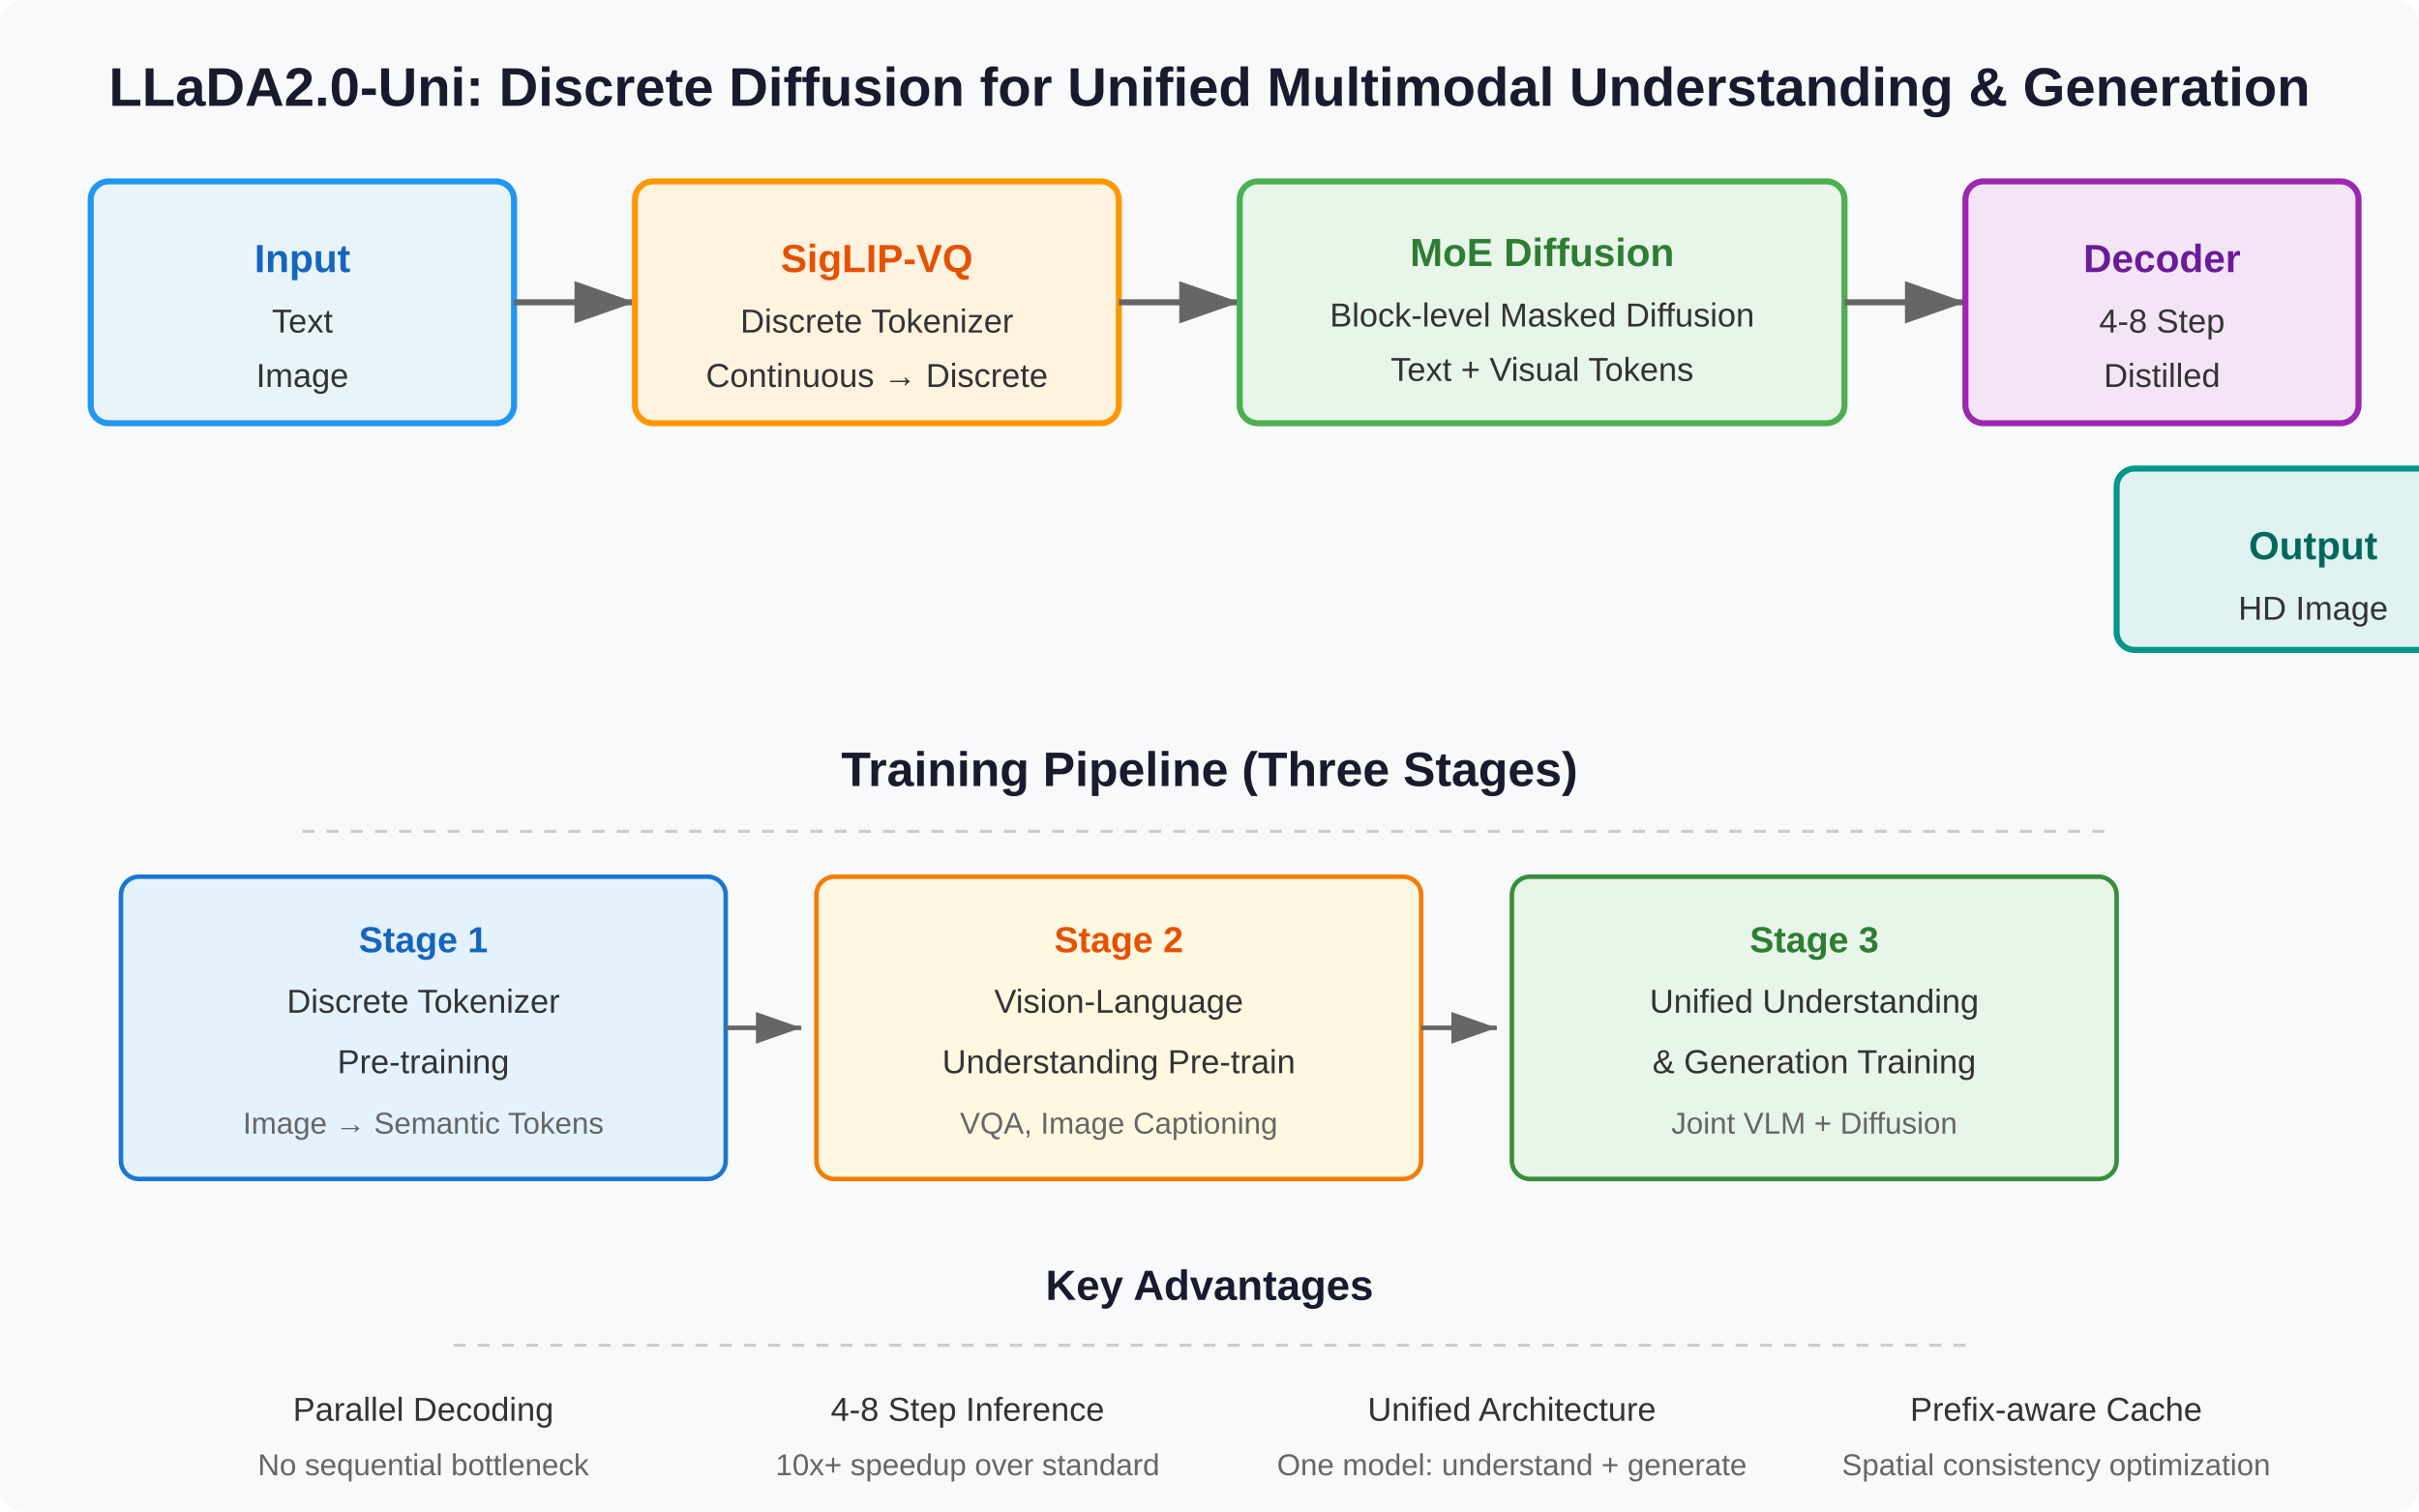
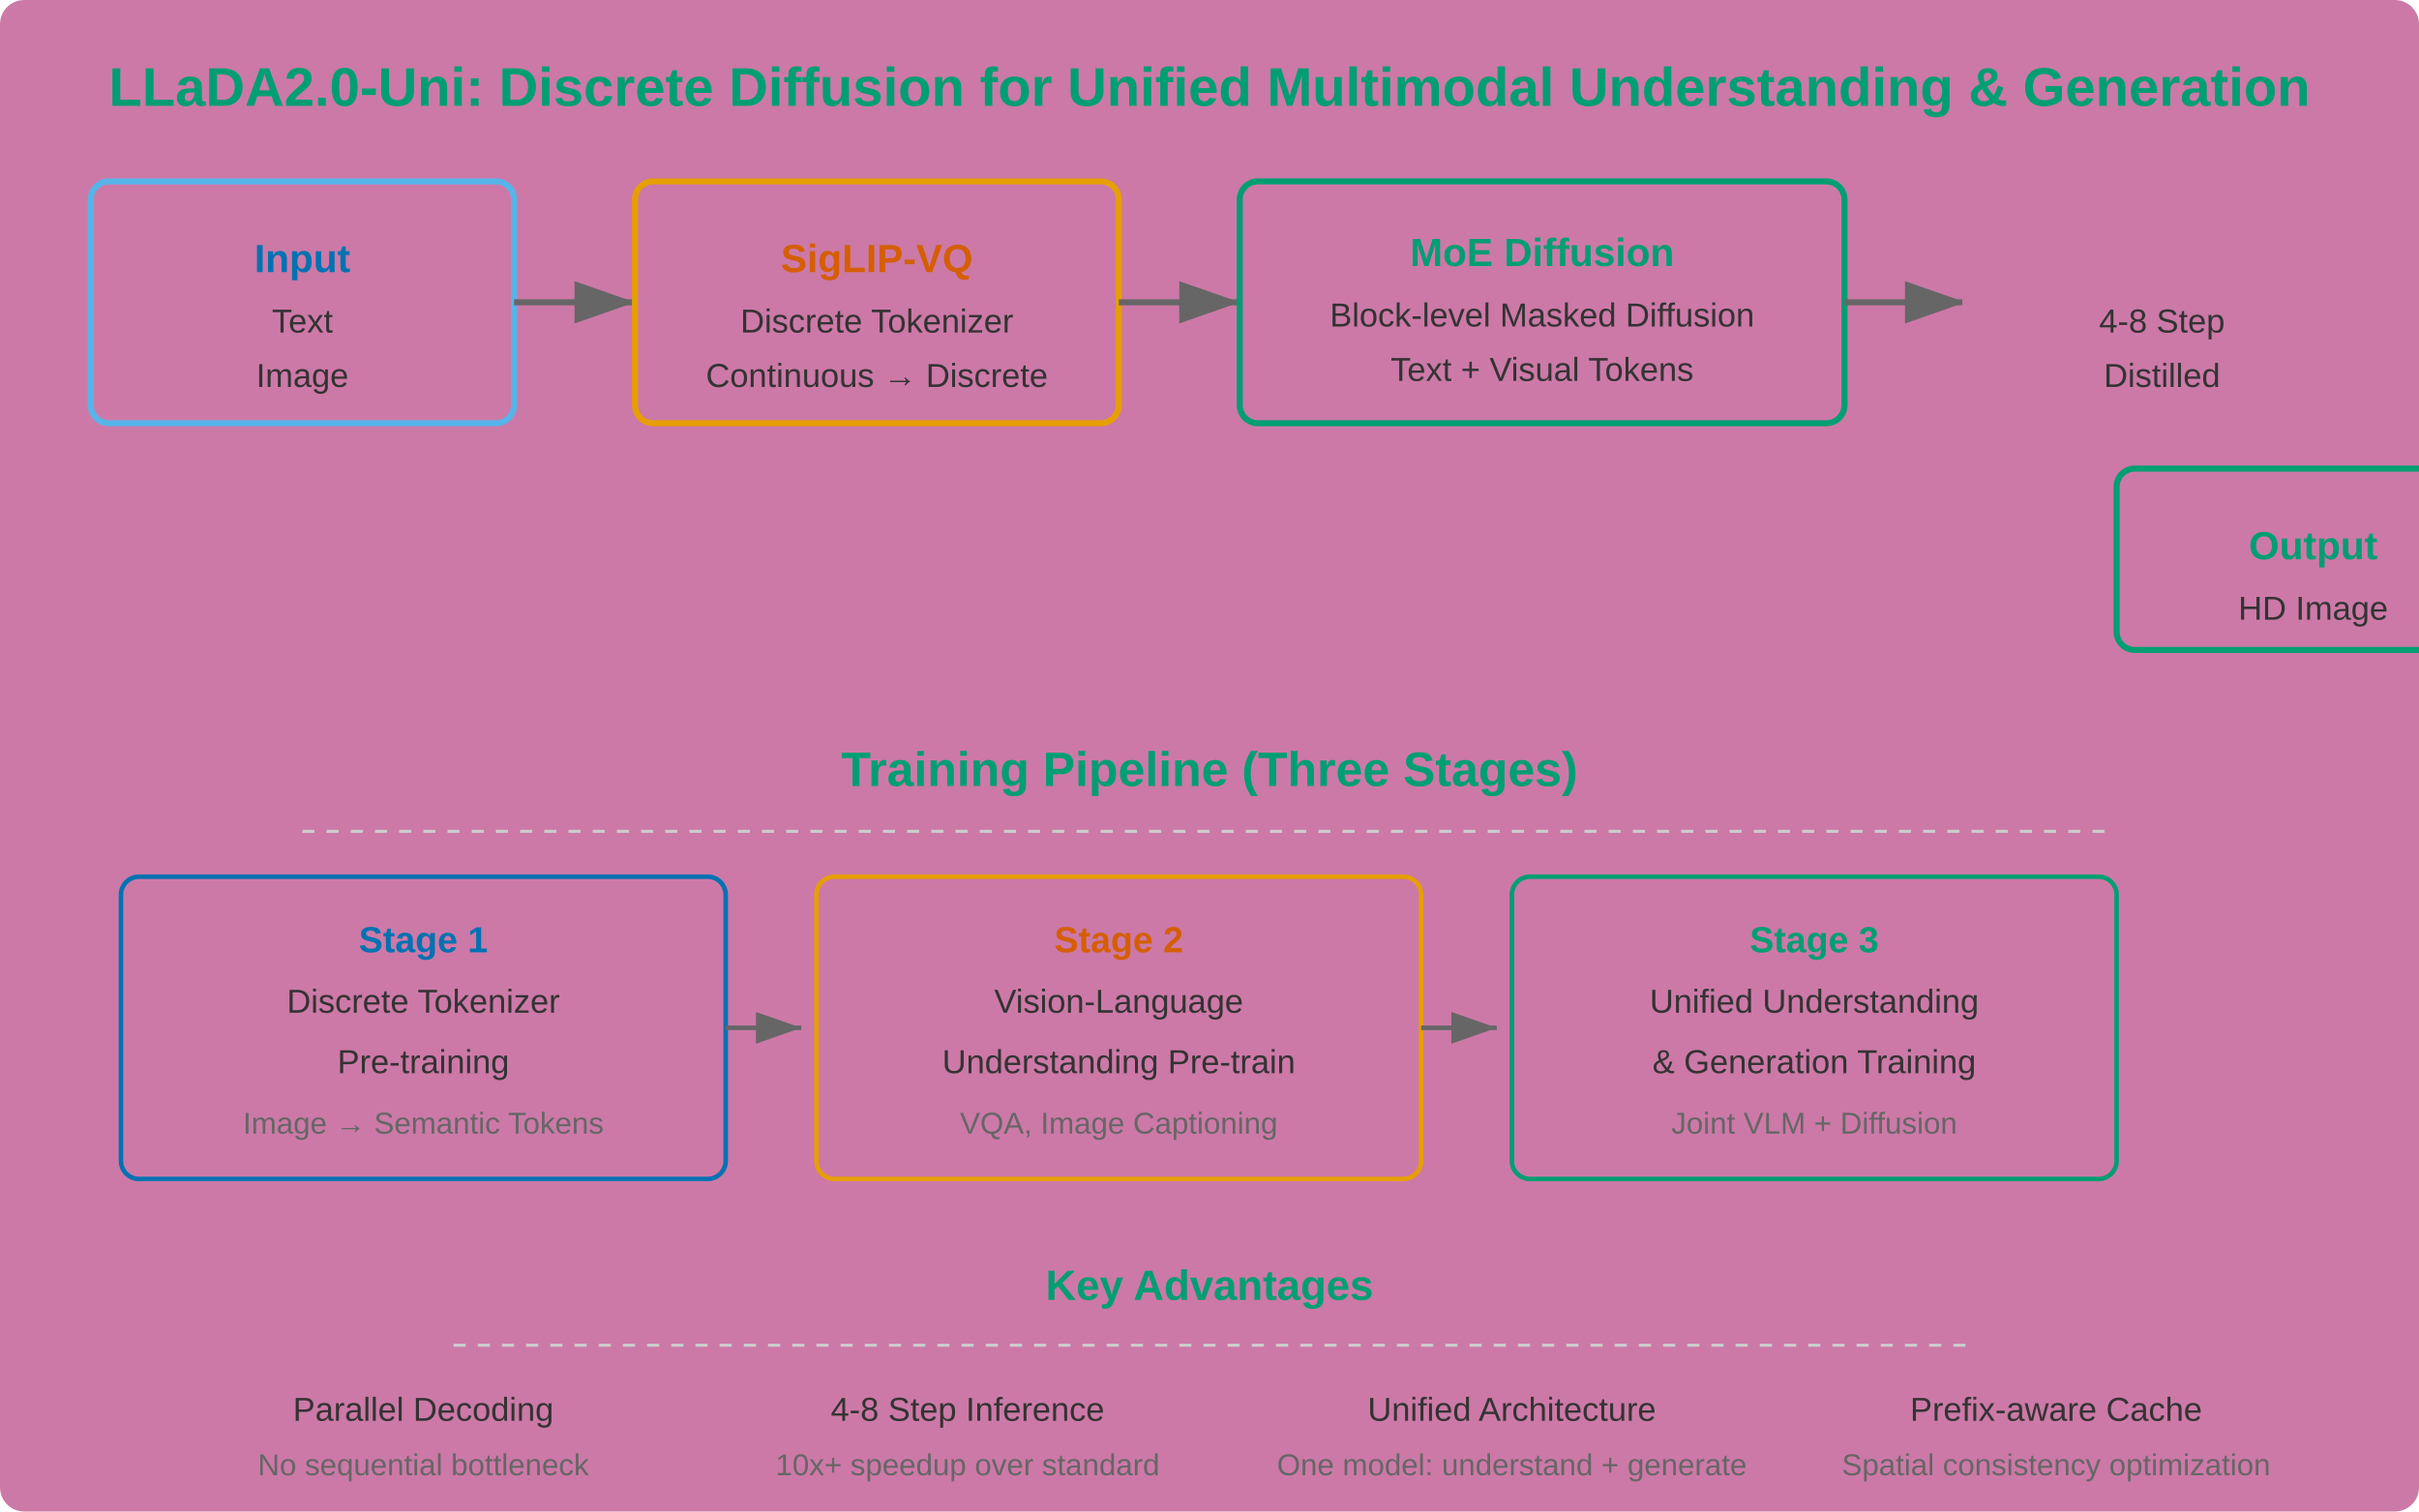
<svg xmlns="http://www.w3.org/2000/svg" viewBox="0 0 800 500" font-family="Arial, sans-serif">
-   <rect width="800" height="500" fill="#f8f9fa" rx="8" />
-   <text x="400" y="35" text-anchor="middle" font-size="18" font-weight="bold" fill="#1a1a2e">LLaDA2.0-Uni: Discrete Diffusion for Unified Multimodal Understanding &amp; Generation</text>
-   <rect x="30" y="60" width="140" height="80" rx="6" fill="#e8f4f8" stroke="#2196F3" stroke-width="2" />
-   <text x="100" y="90" text-anchor="middle" font-size="13" font-weight="bold" fill="#1565C0">Input</text>
+   <rect width="800" height="500" fill="#CC79A7" rx="8" />
+   <text x="400" y="35" text-anchor="middle" font-size="18" font-weight="bold" fill="#009E73">LLaDA2.0-Uni: Discrete Diffusion for Unified Multimodal Understanding &amp; Generation</text>
+   <rect x="30" y="60" width="140" height="80" rx="6" fill="#CC79A7" stroke="#56B4E9" stroke-width="2" />
+   <text x="100" y="90" text-anchor="middle" font-size="13" font-weight="bold" fill="#0072B2">Input</text>
  <text x="100" y="110" text-anchor="middle" font-size="11" fill="#333">Text</text>
  <text x="100" y="128" text-anchor="middle" font-size="11" fill="#333">Image</text>
  <line x1="170" y1="100" x2="210" y2="100" stroke="#666" stroke-width="2" marker-end="url(#arrowhead)" />
-   <rect x="210" y="60" width="160" height="80" rx="6" fill="#fff3e0" stroke="#FF9800" stroke-width="2" />
-   <text x="290" y="90" text-anchor="middle" font-size="13" font-weight="bold" fill="#E65100">SigLIP-VQ</text>
+   <rect x="210" y="60" width="160" height="80" rx="6" fill="#CC79A7" stroke="#E69F00" stroke-width="2" />
+   <text x="290" y="90" text-anchor="middle" font-size="13" font-weight="bold" fill="#D55E00">SigLIP-VQ</text>
  <text x="290" y="110" text-anchor="middle" font-size="11" fill="#333">Discrete Tokenizer</text>
  <text x="290" y="128" text-anchor="middle" font-size="11" fill="#333">Continuous → Discrete</text>
  <line x1="370" y1="100" x2="410" y2="100" stroke="#666" stroke-width="2" marker-end="url(#arrowhead)" />
-   <rect x="410" y="60" width="200" height="80" rx="6" fill="#e8f5e9" stroke="#4CAF50" stroke-width="2" />
-   <text x="510" y="88" text-anchor="middle" font-size="13" font-weight="bold" fill="#2E7D32">MoE Diffusion</text>
+   <rect x="410" y="60" width="200" height="80" rx="6" fill="#CC79A7" stroke="#009E73" stroke-width="2" />
+   <text x="510" y="88" text-anchor="middle" font-size="13" font-weight="bold" fill="#009E73">MoE Diffusion</text>
  <text x="510" y="108" text-anchor="middle" font-size="11" fill="#333">Block-level Masked Diffusion</text>
  <text x="510" y="126" text-anchor="middle" font-size="11" fill="#333">Text + Visual Tokens</text>
  <line x1="610" y1="100" x2="650" y2="100" stroke="#666" stroke-width="2" marker-end="url(#arrowhead)" />
-   <rect x="650" y="60" width="130" height="80" rx="6" fill="#f3e5f5" stroke="#9C27B0" stroke-width="2" />
-   <text x="715" y="90" text-anchor="middle" font-size="13" font-weight="bold" fill="#6A1B9A">Decoder</text>
+   <rect x="650" y="60" width="130" height="80" rx="6" fill="#CC79A7" stroke="#CC79A7" stroke-width="2" />
+   <text x="715" y="90" text-anchor="middle" font-size="13" font-weight="bold" fill="#CC79A7">Decoder</text>
  <text x="715" y="110" text-anchor="middle" font-size="11" fill="#333">4-8 Step</text>
  <text x="715" y="128" text-anchor="middle" font-size="11" fill="#333">Distilled</text>
-   <rect x="700" y="155" width="130" height="60" rx="6" fill="#e0f2f1" stroke="#009688" stroke-width="2" />
-   <text x="765" y="185" text-anchor="middle" font-size="13" font-weight="bold" fill="#00695C">Output</text>
+   <rect x="700" y="155" width="130" height="60" rx="6" fill="#CC79A7" stroke="#009E73" stroke-width="2" />
+   <text x="765" y="185" text-anchor="middle" font-size="13" font-weight="bold" fill="#009E73">Output</text>
  <text x="765" y="205" text-anchor="middle" font-size="11" fill="#333">HD Image</text>
-   <text x="400" y="260" text-anchor="middle" font-size="16" font-weight="bold" fill="#1a1a2e">Training Pipeline (Three Stages)</text>
+   <text x="400" y="260" text-anchor="middle" font-size="16" font-weight="bold" fill="#009E73">Training Pipeline (Three Stages)</text>
  <line x1="100" y1="275" x2="700" y2="275" stroke="#ccc" stroke-width="1" stroke-dasharray="4" />
-   <rect x="40" y="290" width="200" height="100" rx="6" fill="#e3f2fd" stroke="#1976D2" stroke-width="1.5" />
-   <text x="140" y="315" text-anchor="middle" font-size="12" font-weight="bold" fill="#1565C0">Stage 1</text>
+   <rect x="40" y="290" width="200" height="100" rx="6" fill="#CC79A7" stroke="#0072B2" stroke-width="1.5" />
+   <text x="140" y="315" text-anchor="middle" font-size="12" font-weight="bold" fill="#0072B2">Stage 1</text>
  <text x="140" y="335" text-anchor="middle" font-size="11" fill="#333">Discrete Tokenizer</text>
  <text x="140" y="355" text-anchor="middle" font-size="11" fill="#333">Pre-training</text>
  <text x="140" y="375" text-anchor="middle" font-size="10" fill="#666">Image → Semantic Tokens</text>
  <line x1="240" y1="340" x2="265" y2="340" stroke="#666" stroke-width="1.5" marker-end="url(#arrowhead)" />
-   <rect x="270" y="290" width="200" height="100" rx="6" fill="#fff8e1" stroke="#F57C00" stroke-width="1.5" />
-   <text x="370" y="315" text-anchor="middle" font-size="12" font-weight="bold" fill="#E65100">Stage 2</text>
+   <rect x="270" y="290" width="200" height="100" rx="6" fill="#CC79A7" stroke="#E69F00" stroke-width="1.5" />
+   <text x="370" y="315" text-anchor="middle" font-size="12" font-weight="bold" fill="#D55E00">Stage 2</text>
  <text x="370" y="335" text-anchor="middle" font-size="11" fill="#333">Vision-Language</text>
  <text x="370" y="355" text-anchor="middle" font-size="11" fill="#333">Understanding Pre-train</text>
  <text x="370" y="375" text-anchor="middle" font-size="10" fill="#666">VQA, Image Captioning</text>
  <line x1="470" y1="340" x2="495" y2="340" stroke="#666" stroke-width="1.5" marker-end="url(#arrowhead)" />
-   <rect x="500" y="290" width="200" height="100" rx="6" fill="#e8f5e9" stroke="#388E3C" stroke-width="1.5" />
-   <text x="600" y="315" text-anchor="middle" font-size="12" font-weight="bold" fill="#2E7D32">Stage 3</text>
+   <rect x="500" y="290" width="200" height="100" rx="6" fill="#CC79A7" stroke="#009E73" stroke-width="1.5" />
+   <text x="600" y="315" text-anchor="middle" font-size="12" font-weight="bold" fill="#009E73">Stage 3</text>
  <text x="600" y="335" text-anchor="middle" font-size="11" fill="#333">Unified Understanding</text>
  <text x="600" y="355" text-anchor="middle" font-size="11" fill="#333">&amp; Generation Training</text>
  <text x="600" y="375" text-anchor="middle" font-size="10" fill="#666">Joint VLM + Diffusion</text>
-   <text x="400" y="430" text-anchor="middle" font-size="14" font-weight="bold" fill="#1a1a2e">Key Advantages</text>
+   <text x="400" y="430" text-anchor="middle" font-size="14" font-weight="bold" fill="#009E73">Key Advantages</text>
  <line x1="150" y1="445" x2="650" y2="445" stroke="#ccc" stroke-width="1" stroke-dasharray="4" />
  <text x="140" y="470" text-anchor="middle" font-size="11" fill="#333">Parallel Decoding</text>
  <text x="140" y="488" text-anchor="middle" font-size="10" fill="#666">No sequential bottleneck</text>
  <text x="320" y="470" text-anchor="middle" font-size="11" fill="#333">4-8 Step Inference</text>
  <text x="320" y="488" text-anchor="middle" font-size="10" fill="#666">10x+ speedup over standard</text>
  <text x="500" y="470" text-anchor="middle" font-size="11" fill="#333">Unified Architecture</text>
  <text x="500" y="488" text-anchor="middle" font-size="10" fill="#666">One model: understand + generate</text>
  <text x="680" y="470" text-anchor="middle" font-size="11" fill="#333">Prefix-aware Cache</text>
  <text x="680" y="488" text-anchor="middle" font-size="10" fill="#666">Spatial consistency optimization</text>
  <defs>
    <marker id="arrowhead" markerWidth="10" markerHeight="7" refX="10" refY="3.5" orient="auto">
      <polygon points="0 0, 10 3.5, 0 7" fill="#666" />
    </marker>
  </defs>
</svg>
